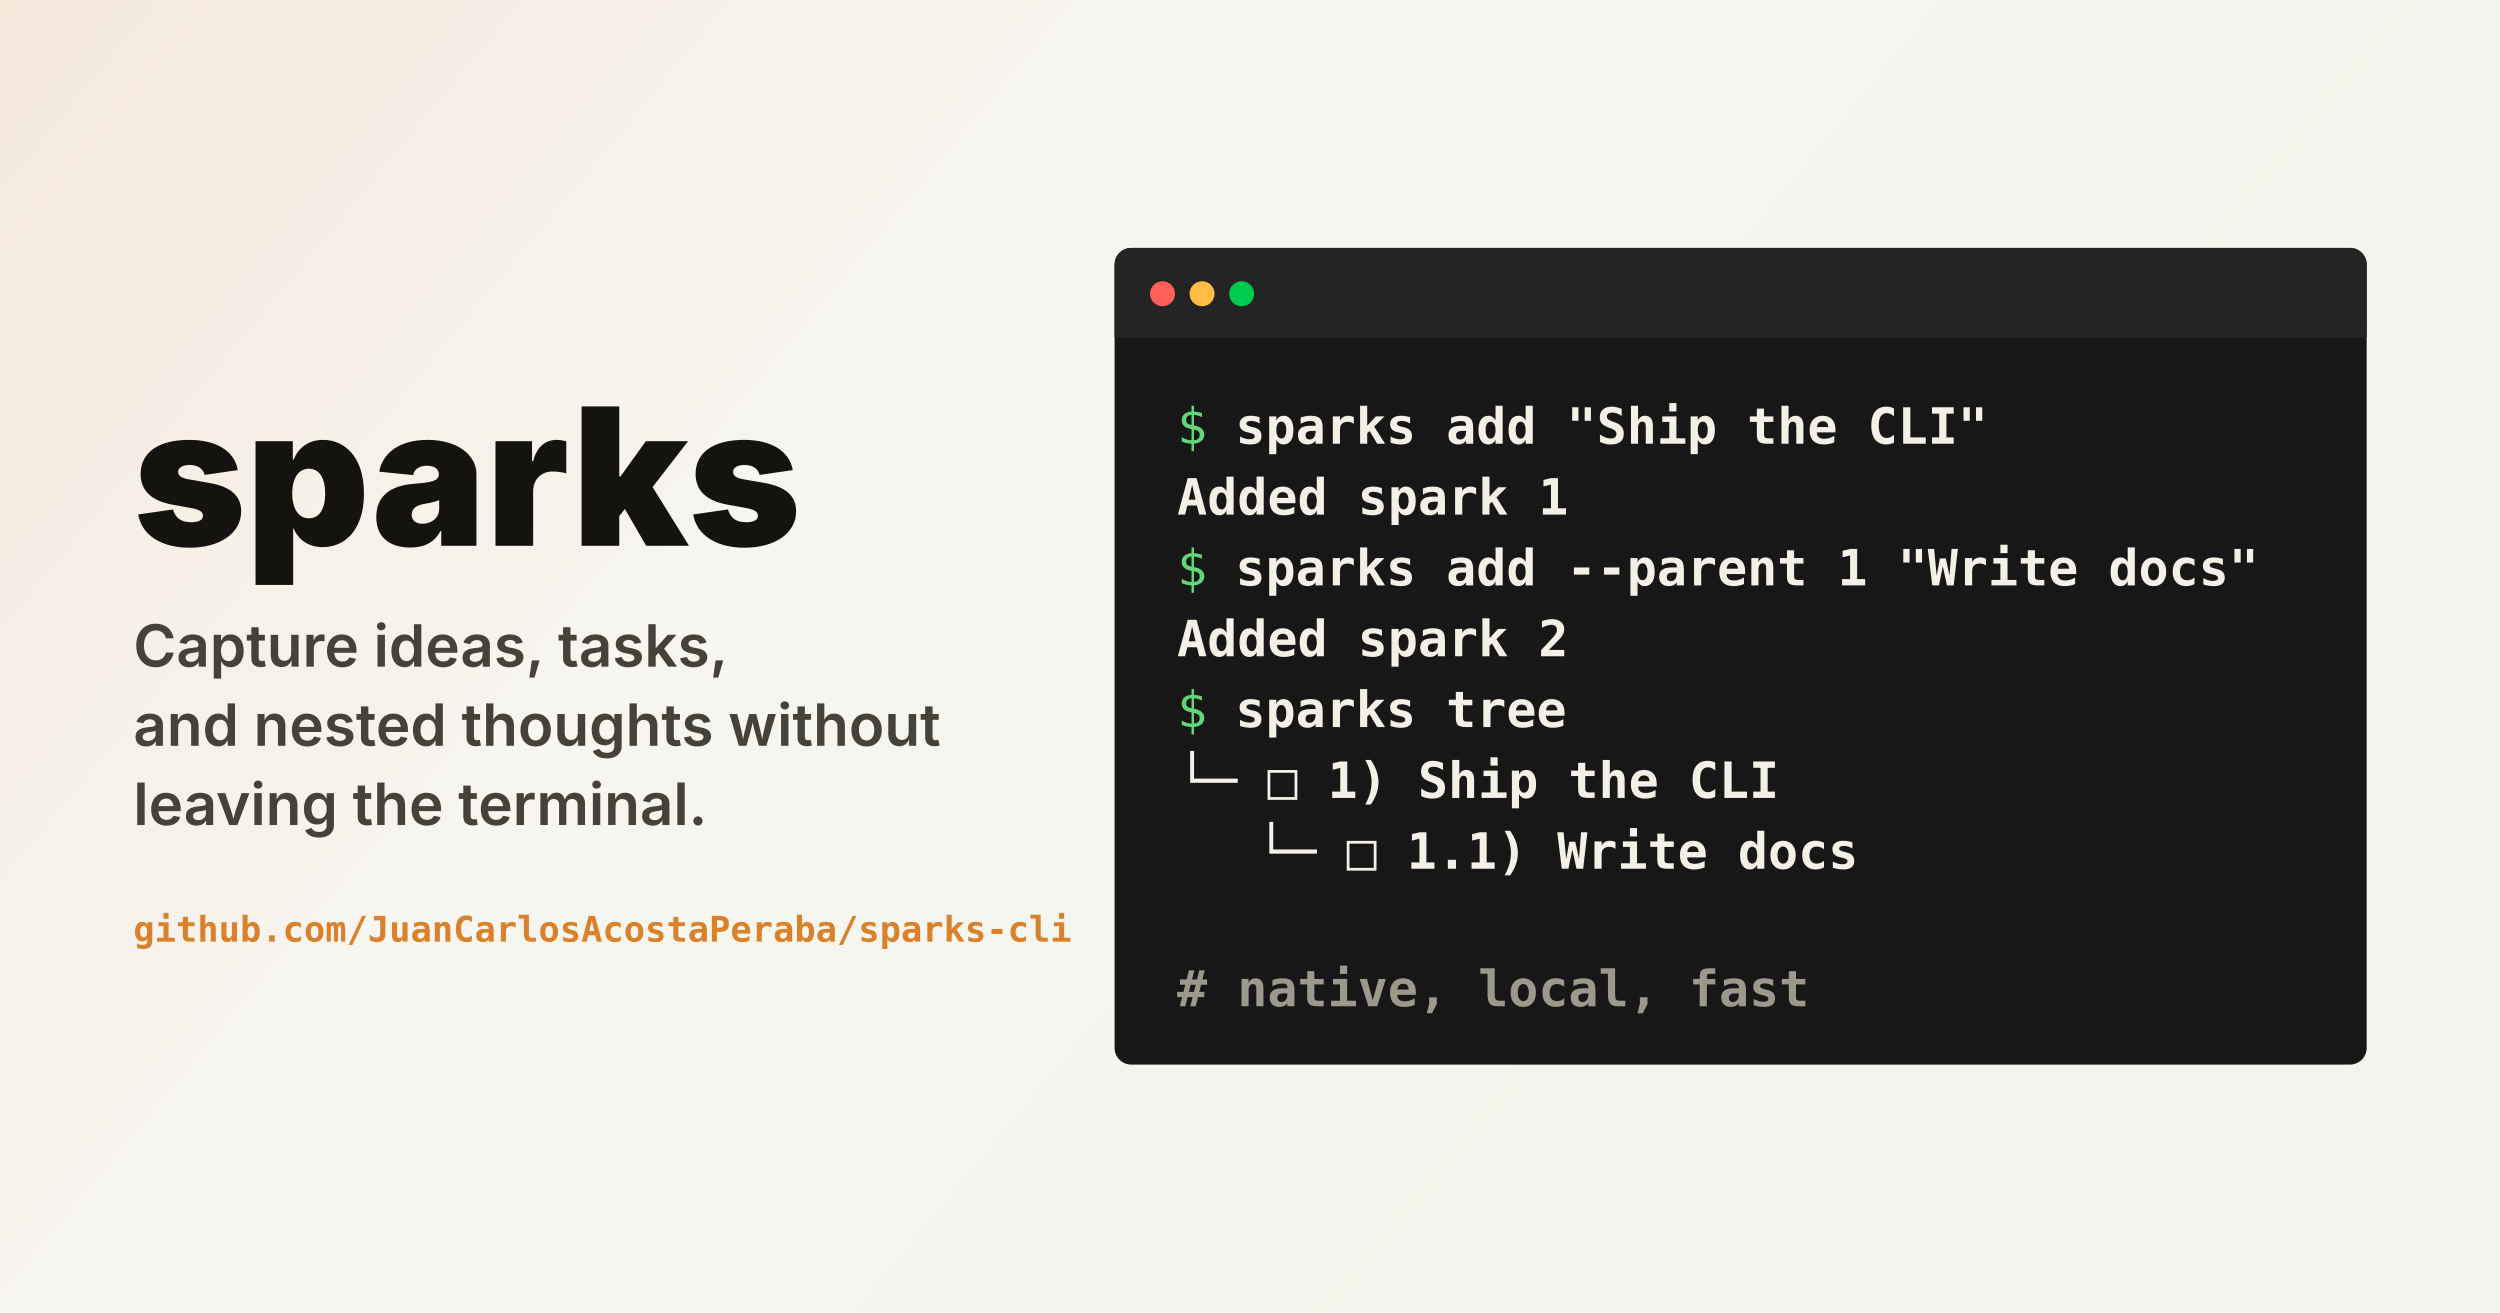
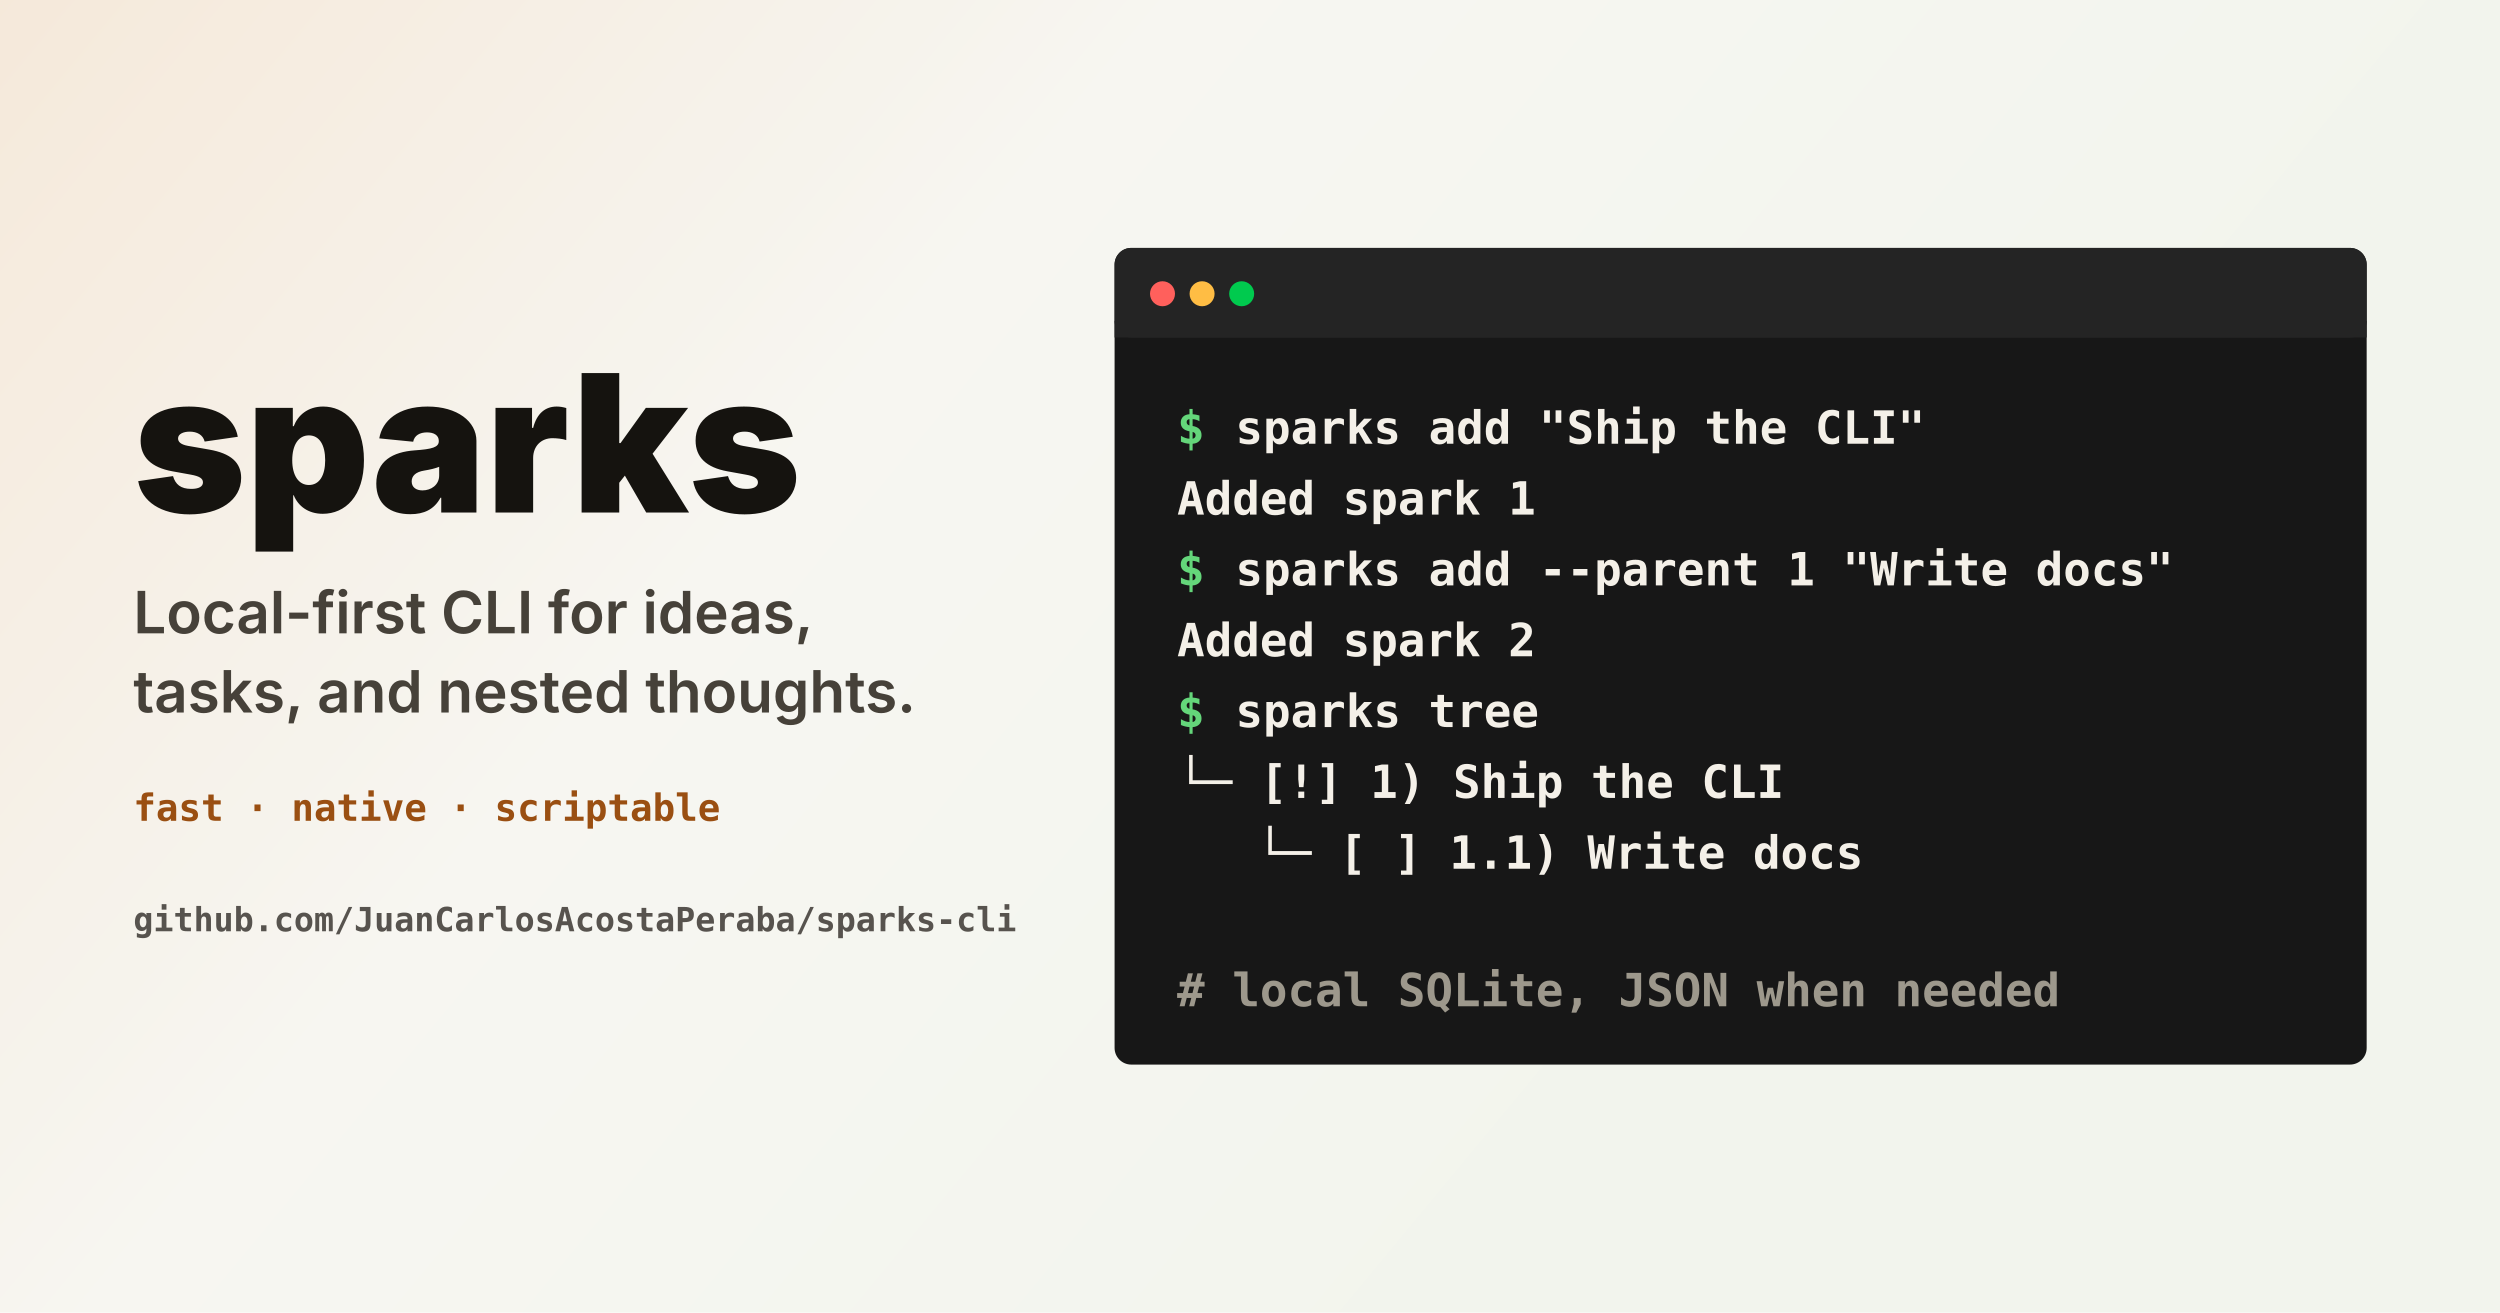
- <svg xmlns="http://www.w3.org/2000/svg" width="1200" height="630" viewBox="0 0 1200 630">
+ <svg xmlns="http://www.w3.org/2000/svg" width="1200" height="630" viewBox="0 0 1200 630" role="img" aria-labelledby="title description">
+   <defs>
+     <linearGradient id="background" x1="0" x2="760" y1="0" y2="630" gradientUnits="userSpaceOnUse">
+       <stop stop-color="#f4dec7" />
+       <stop offset=".45" stop-color="#f7f6f1" />
+       <stop offset="1" stop-color="#eef3e9" />
+     </linearGradient>
+   </defs>
  <path fill="#f7f6f1" d="M0 0h1200v630H0z" />
-   <path fill="url(#g)" d="M0 0h1200v630H0z" opacity=".55" />
-   <text y="74" fill="#15130f" font-family="Inter, system-ui, sans-serif" font-size="92" font-weight="900" transform="translate(64 188)">sparks</text>
-   <text y="132" fill="#464139" font-family="Inter, system-ui, sans-serif" font-size="28" font-weight="600" transform="translate(64 188)">Capture ideas, tasks,</text>
-   <text y="170" fill="#464139" font-family="Inter, system-ui, sans-serif" font-size="28" font-weight="600" transform="translate(64 188)">and nested thoughts without</text>
-   <text y="208" fill="#464139" font-family="Inter, system-ui, sans-serif" font-size="28" font-weight="600" transform="translate(64 188)">leaving the terminal.</text>
-   <text y="264" fill="#d9822b" font-family="SFMono-Regular, Menlo, monospace" font-size="17" font-weight="800" transform="translate(64 188)">github.com/JuanCarlosAcostaPeraba/sparks-cli</text>
+   <path fill="url(#background)" d="M0 0h1200v630H0z" opacity=".55" />
+   <g transform="translate(64 172)">
+     <text y="74" fill="#15130f" font-family="Inter, system-ui, sans-serif" font-size="92" font-weight="900">sparks</text>
+     <text y="132" fill="#464139" font-family="Inter, system-ui, sans-serif" font-size="28" font-weight="600">Local-first CLI for ideas,</text>
+     <text y="170" fill="#464139" font-family="Inter, system-ui, sans-serif" font-size="28" font-weight="600">tasks, and nested thoughts.</text>
+     <text y="222" fill="#9a4f12" font-family="SFMono-Regular, Menlo, monospace" font-size="18" font-weight="800">fast · native · scriptable</text>
+     <text y="275" fill="#57534e" font-family="SFMono-Regular, Menlo, monospace" font-size="16" font-weight="700">github.com/JuanCarlosAcostaPeraba/sparks-cli</text>
+   </g>
  <g transform="translate(535 119)">
    <rect width="601" height="392" fill="#171717" rx="8" />
    <rect width="601" height="43" fill="#242424" rx="8" />
    <path fill="#242424" d="M0 35h601v8H0z" />
    <circle cx="23" cy="22" r="6" fill="#ff605c" />
    <circle cx="42" cy="22" r="6" fill="#ffbd44" />
    <circle cx="61" cy="22" r="6" fill="#00ca4e" />
-     <text x="30" y="94" fill="#64d67a" font-family="SFMono-Regular, Menlo, monospace" font-size="24">$</text>
-     <text x="58" y="94" fill="#f4f0e8" font-family="SFMono-Regular, Menlo, monospace" font-size="24" font-weight="700">sparks add "Ship the CLI"</text>
-     <text x="30" y="128" fill="#f4f0e8" font-family="SFMono-Regular, Menlo, monospace" font-size="24" font-weight="700">Added spark 1</text>
-     <text x="30" y="162" fill="#64d67a" font-family="SFMono-Regular, Menlo, monospace" font-size="24">$</text>
-     <text x="58" y="162" fill="#f4f0e8" font-family="SFMono-Regular, Menlo, monospace" font-size="24" font-weight="700">sparks add --parent 1 "Write docs"</text>
-     <text x="30" y="196" fill="#f4f0e8" font-family="SFMono-Regular, Menlo, monospace" font-size="24" font-weight="700">Added spark 2</text>
-     <text x="30" y="230" fill="#64d67a" font-family="SFMono-Regular, Menlo, monospace" font-size="24">$</text>
-     <text x="58" y="230" fill="#f4f0e8" font-family="SFMono-Regular, Menlo, monospace" font-size="24" font-weight="700">sparks tree</text>
-     <text x="30" y="264" fill="#f4f0e8" font-family="SFMono-Regular, Menlo, monospace" font-size="24" font-weight="700">└─ □ 1) Ship the CLI</text>
-     <text x="68" y="298" fill="#f4f0e8" font-family="SFMono-Regular, Menlo, monospace" font-size="24" font-weight="700">└─ □ 1.1) Write docs</text>
-     <text x="30" y="364" fill="#9d988c" font-family="SFMono-Regular, Menlo, monospace" font-size="24" font-weight="700"># native, local, fast</text>
+     <g fill="#f4f0e8" font-family="SFMono-Regular, Menlo, monospace" font-size="22" font-weight="700">
+       <text x="30" y="94" fill="#64d67a">$</text>
+       <text x="58" y="94">sparks add "Ship the CLI"</text>
+       <text x="30" y="128">Added spark 1</text>
+       <text x="30" y="162" fill="#64d67a">$</text>
+       <text x="58" y="162">sparks add --parent 1 "Write docs"</text>
+       <text x="30" y="196">Added spark 2</text>
+       <text x="30" y="230" fill="#64d67a">$</text>
+       <text x="58" y="230">sparks tree</text>
+       <text x="30" y="264">└─ [!] 1) Ship the CLI</text>
+       <text x="68" y="298">└─ [ ] 1.1) Write docs</text>
+       <text x="30" y="364" fill="#9d988c"># local SQLite, JSON when needed</text>
+     </g>
  </g>
-   <defs>
-     <linearGradient id="g" x1="0" x2="760" y1="0" y2="630" gradientUnits="userSpaceOnUse">
-       <stop stop-color="#f4dec7" />
-       <stop offset=".45" stop-color="#f7f6f1" />
-       <stop offset="1" stop-color="#eef3e9" />
-     </linearGradient>
-   </defs>
</svg>
